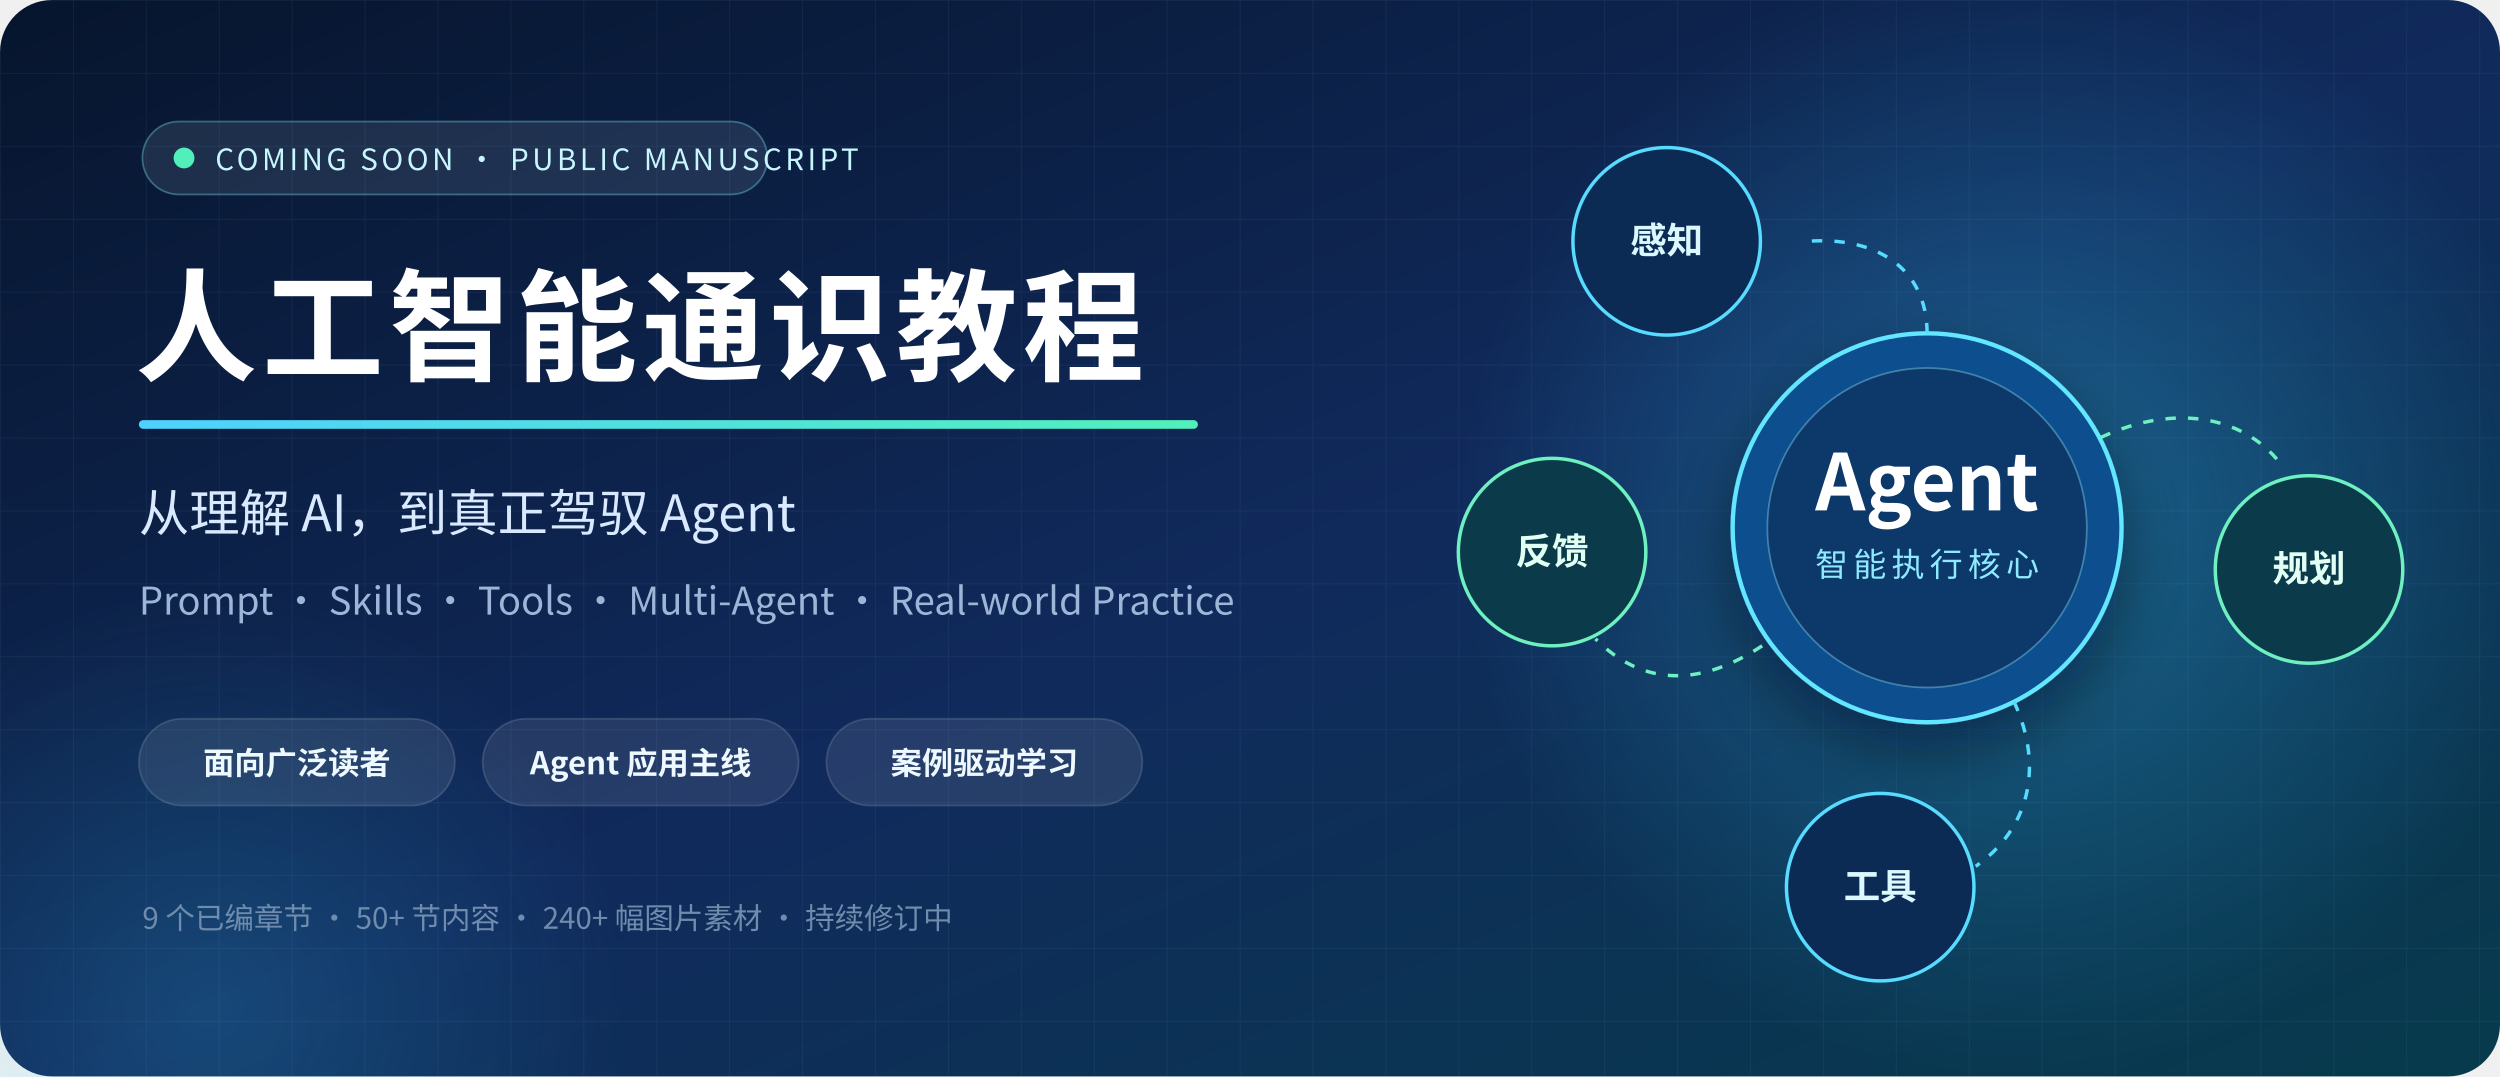
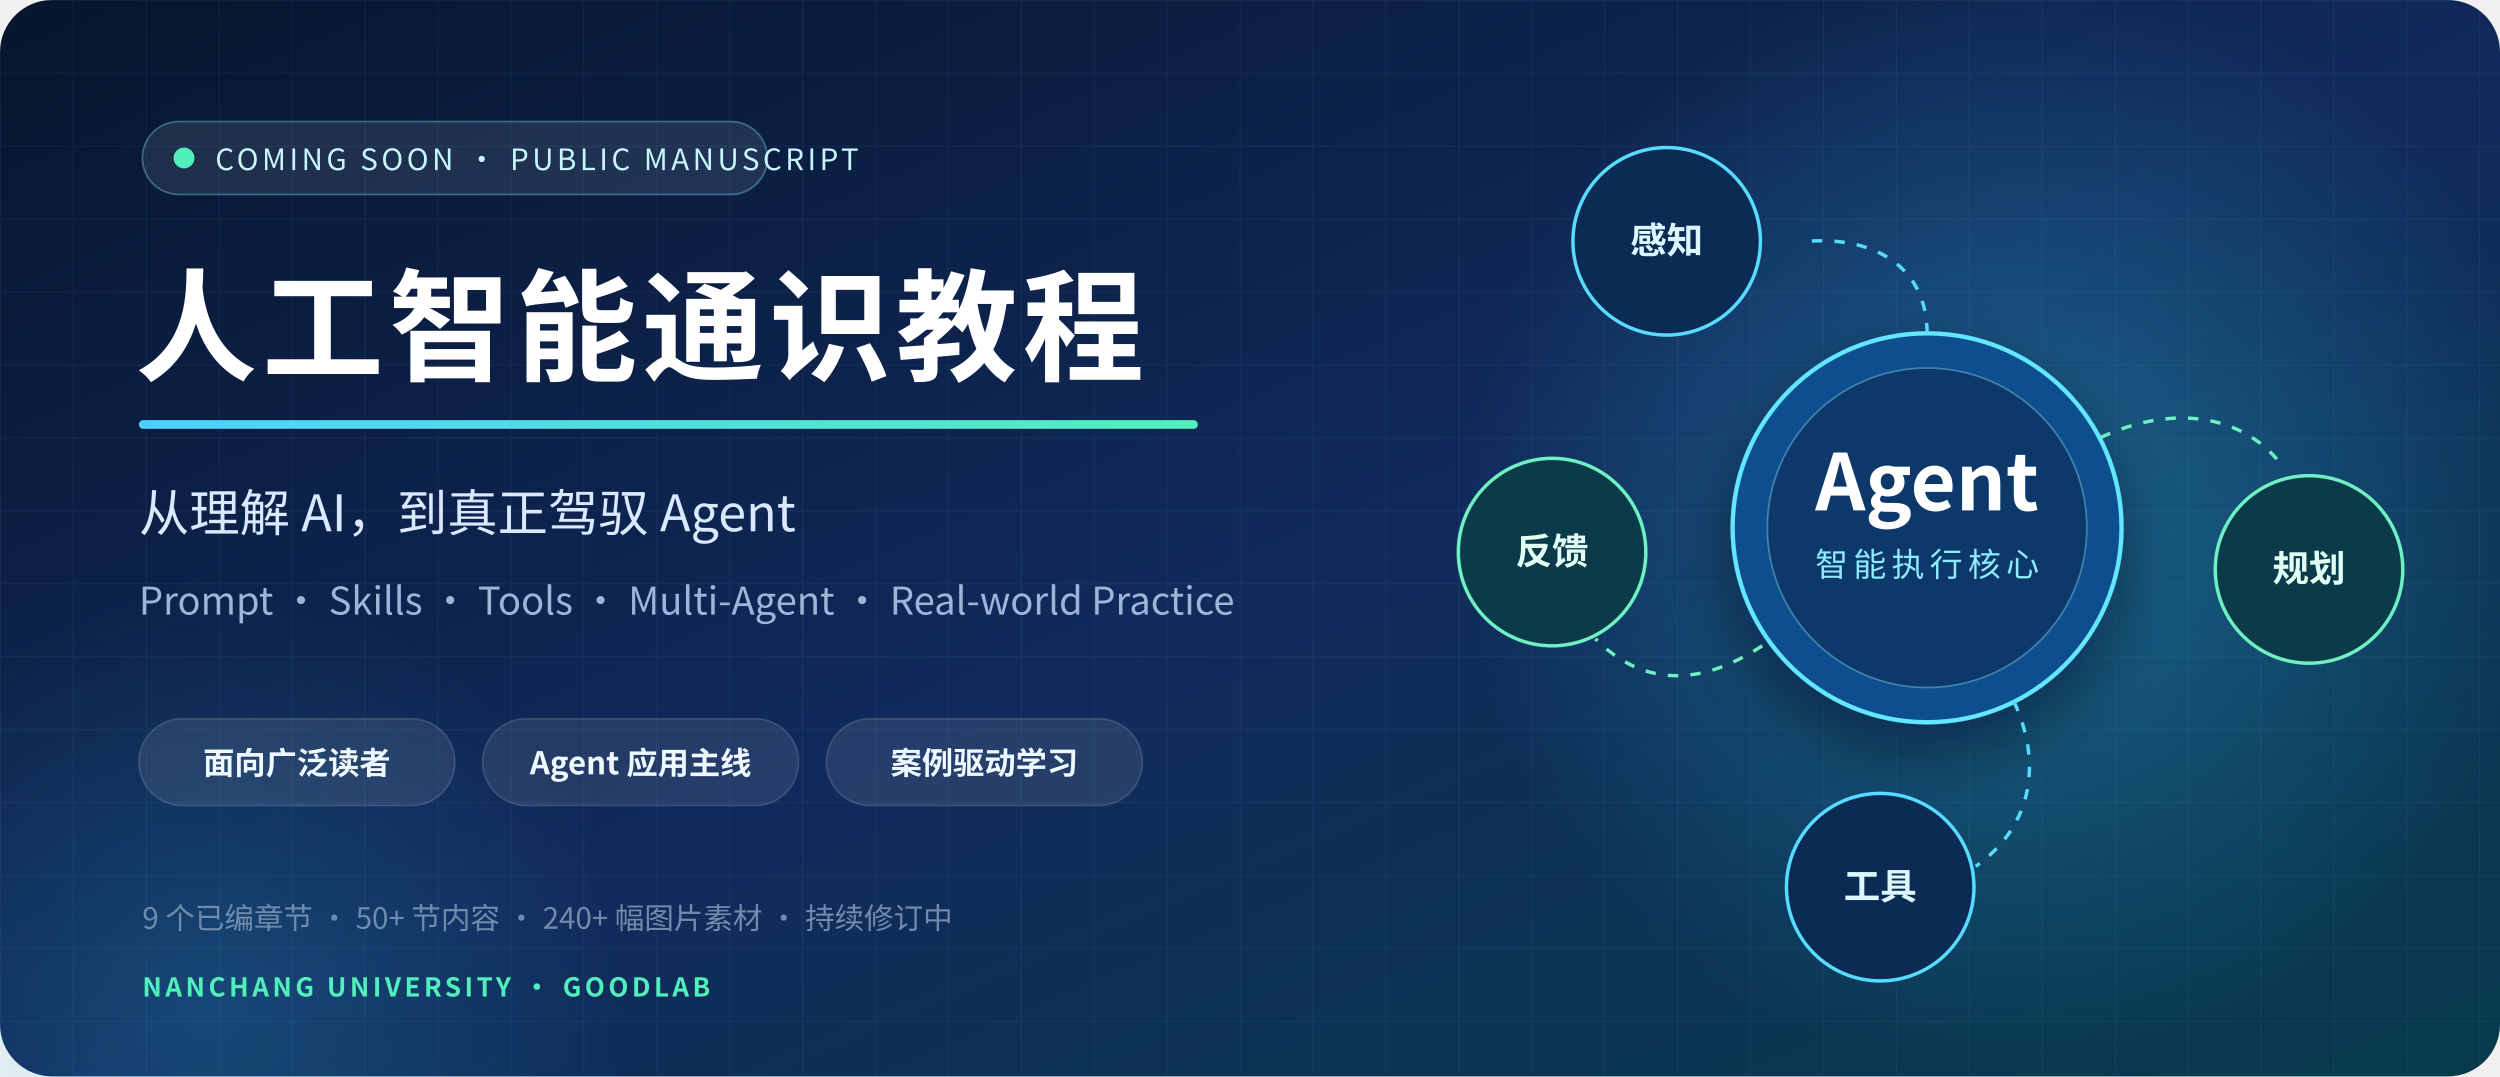
<svg xmlns="http://www.w3.org/2000/svg" width="1440" height="620" viewBox="0 0 1440 620" role="img" aria-labelledby="title desc">
  <defs>
    <linearGradient id="bg" x1="0" y1="0" x2="1" y2="1">
      <stop offset="0" stop-color="#07152d" />
      <stop offset="0.52" stop-color="#102a5c" />
      <stop offset="1" stop-color="#073b4c" />
    </linearGradient>
    <linearGradient id="accent" x1="0" y1="0" x2="1" y2="0">
      <stop offset="0" stop-color="#4fd1ff" />
      <stop offset="1" stop-color="#51f0bb" />
    </linearGradient>
    <radialGradient id="glow">
      <stop offset="0" stop-color="#35d5ff" stop-opacity=".32" />
      <stop offset="1" stop-color="#35d5ff" stop-opacity="0" />
    </radialGradient>
    <filter id="shadow" x="-30%" y="-30%" width="160%" height="160%">
      <feDropShadow dx="0" dy="16" stdDeviation="18" flood-color="#020817" flood-opacity=".45" />
    </filter>
    <pattern id="grid" width="42" height="42" patternUnits="userSpaceOnUse">
      <path d="M42 0H0V42" fill="none" stroke="#8db8e8" stroke-opacity=".08" />
    </pattern>
  </defs>
  <rect width="1440" height="620" rx="30" fill="url(#bg)" />
  <rect width="1440" height="620" rx="30" fill="url(#grid)" />
  <circle cx="1160" cy="300" r="320" fill="url(#glow)" />
  <circle cx="120" cy="580" r="240" fill="url(#glow)" opacity=".55" />
  <g font-family="PingFang SC, Microsoft YaHei, Noto Sans CJK SC, sans-serif">
    <rect x="82" y="70" width="360" height="42" rx="21" fill="#dff9ff" fill-opacity=".1" stroke="#85eaff" stroke-opacity=".35" />
    <circle cx="106" cy="91" r="6" fill="#51f0bb" />
    <text x="124" y="98" fill="#c8f6ff" font-size="17" letter-spacing="2">COMING SOON · PUBLIC MANUSCRIPT</text>
    <text x="78" y="214" fill="#ffffff" font-size="70" font-weight="700" letter-spacing="3">人工智能通识教程</text>
    <rect x="80" y="242" width="610" height="5" rx="2.5" fill="url(#accent)" />
    <text x="80" y="306" fill="#d9e9ff" font-size="29" font-weight="500">从理解 AI，到真正驾驭 Agent</text>
    <text x="80" y="354" fill="#9db6d8" font-size="22">Prompt · Skills · Tools · Multi-Agent · Real-world Practice</text>
    <g font-size="18" font-weight="600">
      <rect x="80" y="414" width="182" height="50" rx="25" fill="#ffffff" fill-opacity=".09" stroke="#ffffff" stroke-opacity=".14" />
      <text x="171" y="446" fill="#eef8ff" text-anchor="middle">面向广泛读者</text>
      <rect x="278" y="414" width="182" height="50" rx="25" fill="#ffffff" fill-opacity=".09" stroke="#ffffff" stroke-opacity=".14" />
      <text x="369" y="446" fill="#eef8ff" text-anchor="middle">Agent 应用主线</text>
      <rect x="476" y="414" width="182" height="50" rx="25" fill="#ffffff" fill-opacity=".09" stroke="#ffffff" stroke-opacity=".14" />
      <text x="567" y="446" fill="#eef8ff" text-anchor="middle">案例驱动学习</text>
    </g>
    <text x="82" y="535" fill="#6f8cad" font-size="17">9 个已编章节 · 50+ 节内容 · 240+ 幅图片素材 · 持续修订中</text>
+     <text x="82" y="574" fill="#51f0bb" font-size="15" font-weight="600" letter-spacing="2">NANCHANG UNIVERSITY · GOODLAB</text>
    <g filter="url(#shadow)">
      <circle cx="1110" cy="304" r="112" fill="#0d4f8e" stroke="#63e6ff" stroke-width="2.5" />
      <circle cx="1110" cy="304" r="92" fill="#0a376b" stroke="#a3f5ff" stroke-opacity=".35" />
      <text x="1110" y="294" fill="#ffffff" font-size="45" font-weight="700" text-anchor="middle">Agent</text>
      <text x="1110" y="332" fill="#8feaff" font-size="19" letter-spacing="3" text-anchor="middle">智能执行核心</text>
    </g>
    <g font-size="21" font-weight="600" text-anchor="middle">
      <g>
        <path d="M1110 192C1110 154 1080 136 1041 139" fill="none" stroke="#57dcff" stroke-width="2" stroke-dasharray="6 7" />
        <circle cx="960" cy="139" r="54" fill="#0b2b55" stroke="#57dcff" stroke-width="2" />
        <text x="960" y="146" fill="#dcf8ff">感知</text>
      </g>
      <g>
        <path d="M1210 252C1255 231 1295 241 1315 269" fill="none" stroke="#6ef0c0" stroke-width="2" stroke-dasharray="6 7" />
        <circle cx="1330" cy="328" r="54" fill="#0b3b4b" stroke="#6ef0c0" stroke-width="2" />
        <text x="1330" y="335" fill="#e2fff4">规划</text>
      </g>
      <g>
        <path d="M1160 404C1178 443 1168 478 1138 499" fill="none" stroke="#57dcff" stroke-width="2" stroke-dasharray="6 7" />
        <circle cx="1083" cy="511" r="54" fill="#0b2b55" stroke="#57dcff" stroke-width="2" />
        <text x="1083" y="518" fill="#dcf8ff">工具</text>
      </g>
      <g>
        <path d="M1015 372C977 397 945 394 919 368" fill="none" stroke="#6ef0c0" stroke-width="2" stroke-dasharray="6 7" />
        <circle cx="894" cy="318" r="54" fill="#0b3b4b" stroke="#6ef0c0" stroke-width="2" />
        <text x="894" y="325" fill="#e2fff4">反馈</text>
      </g>
    </g>
  </g>
</svg>
